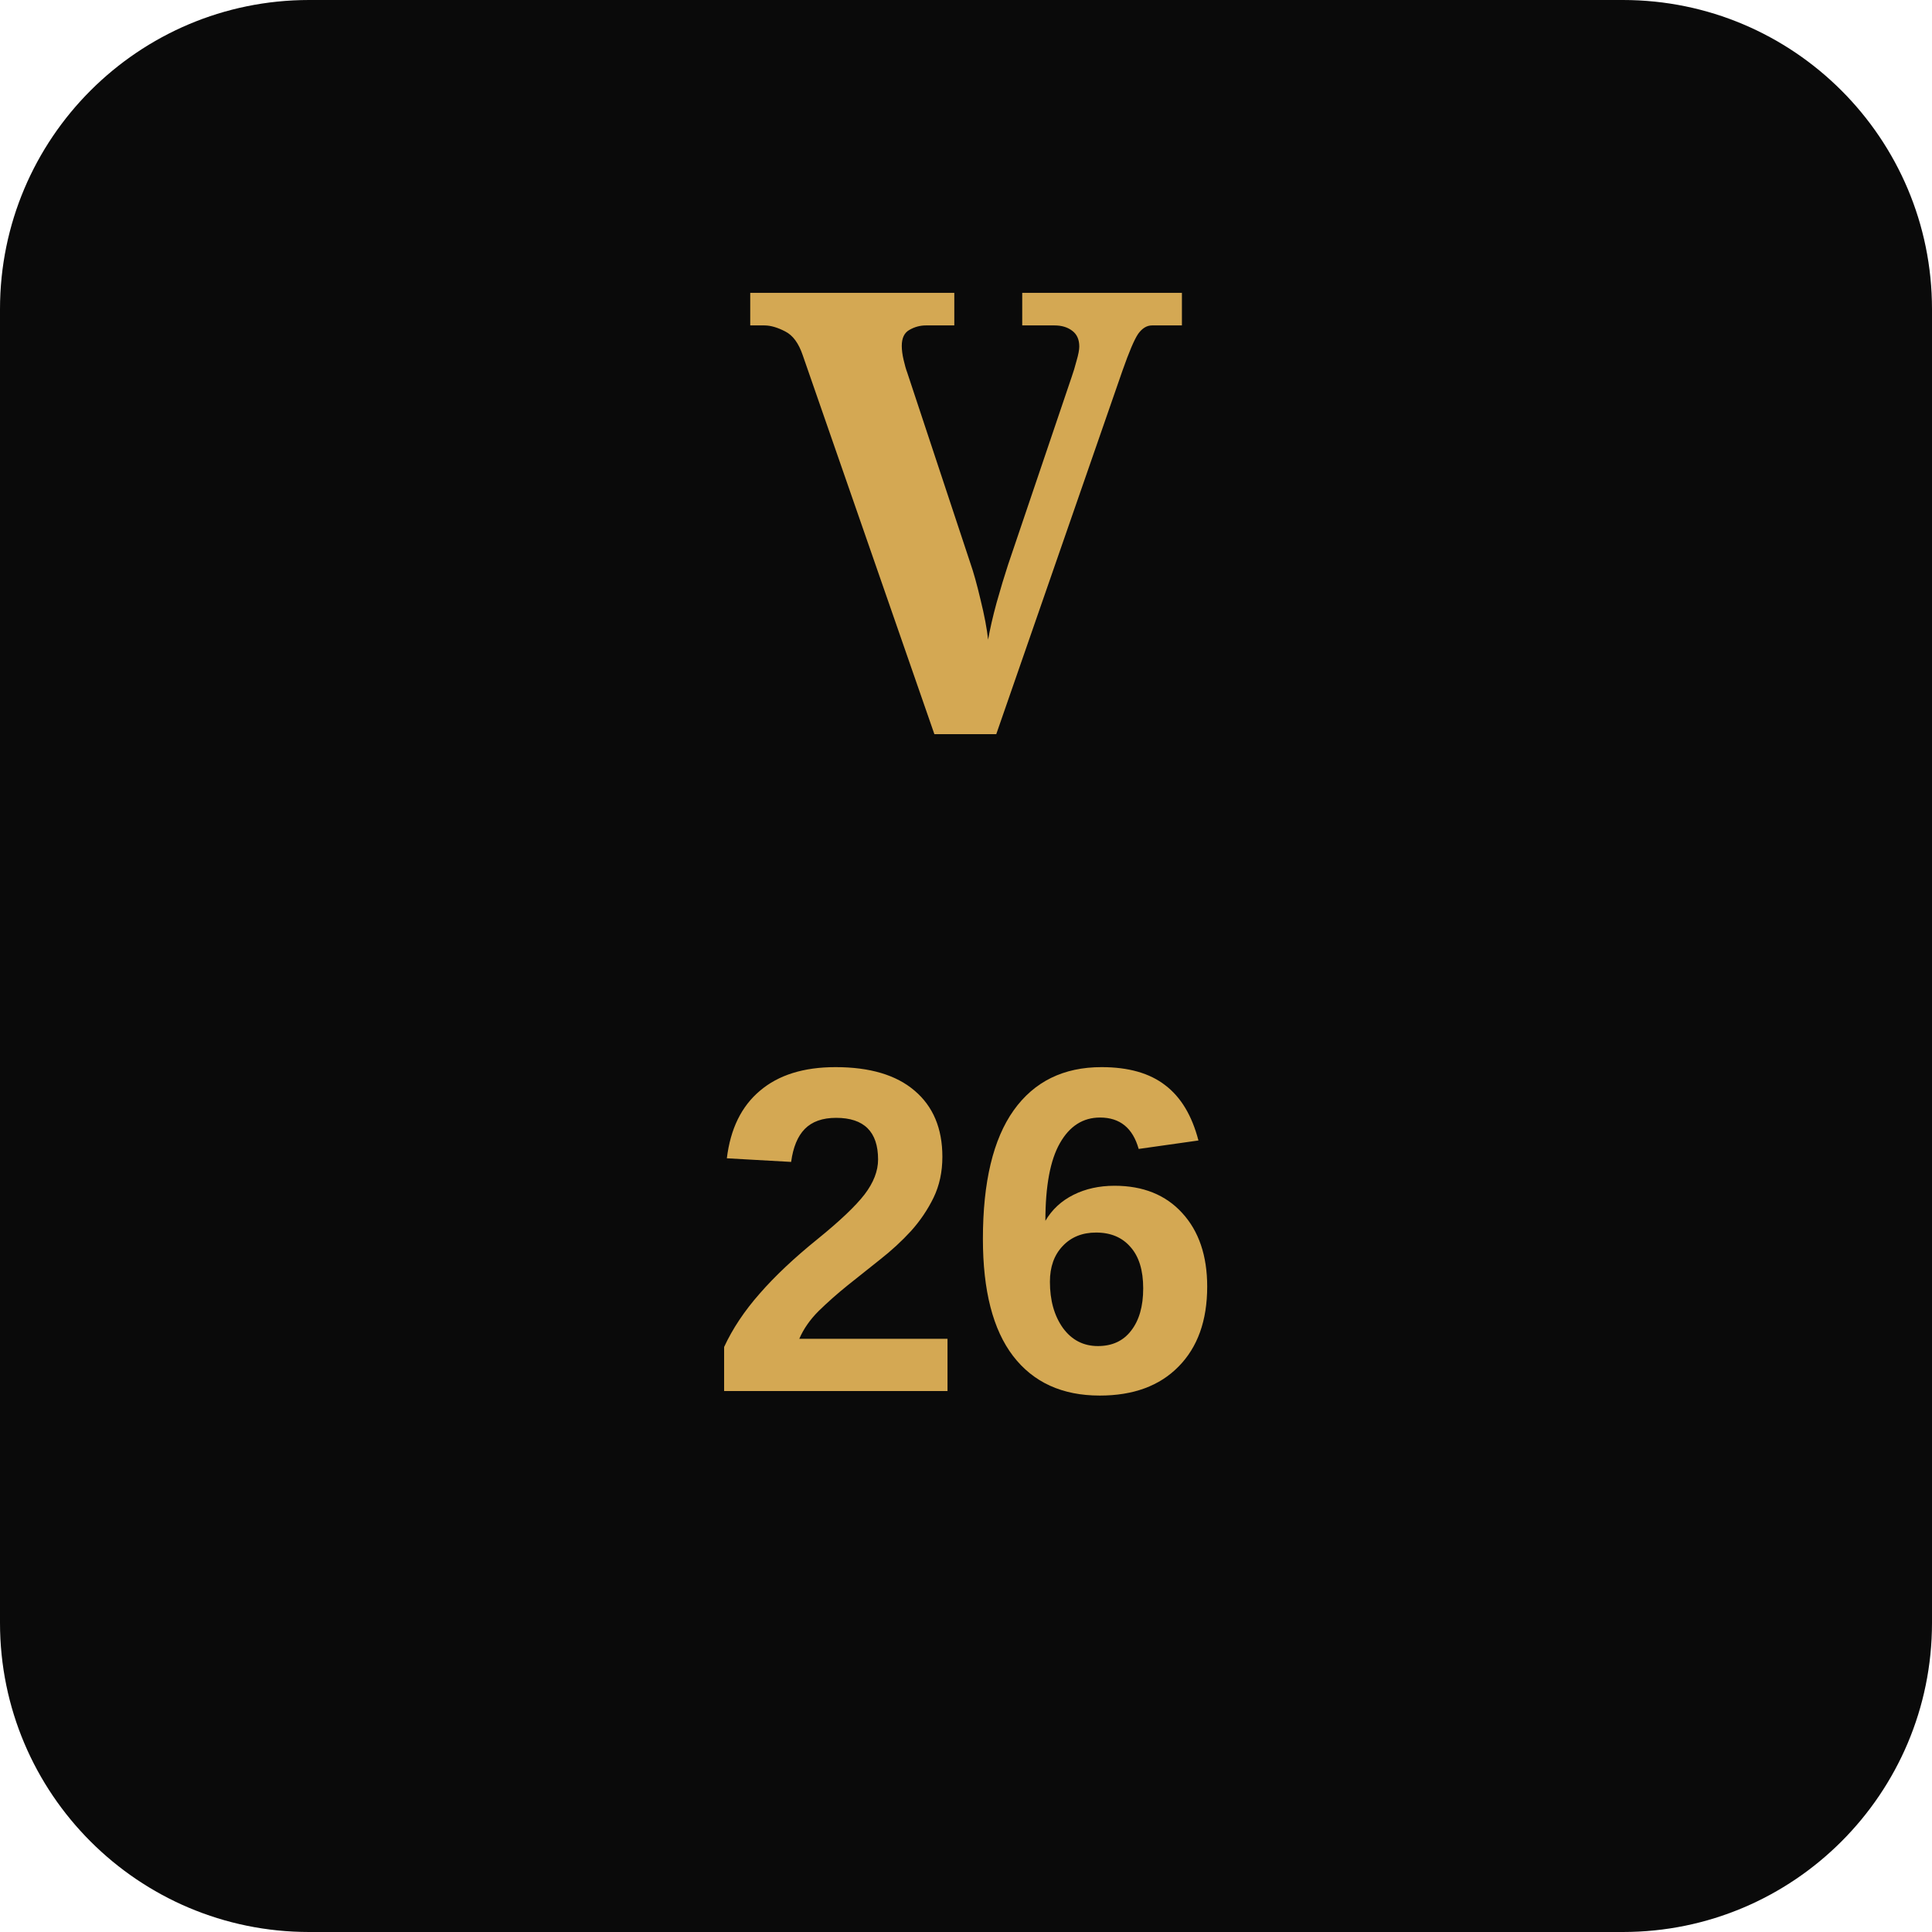
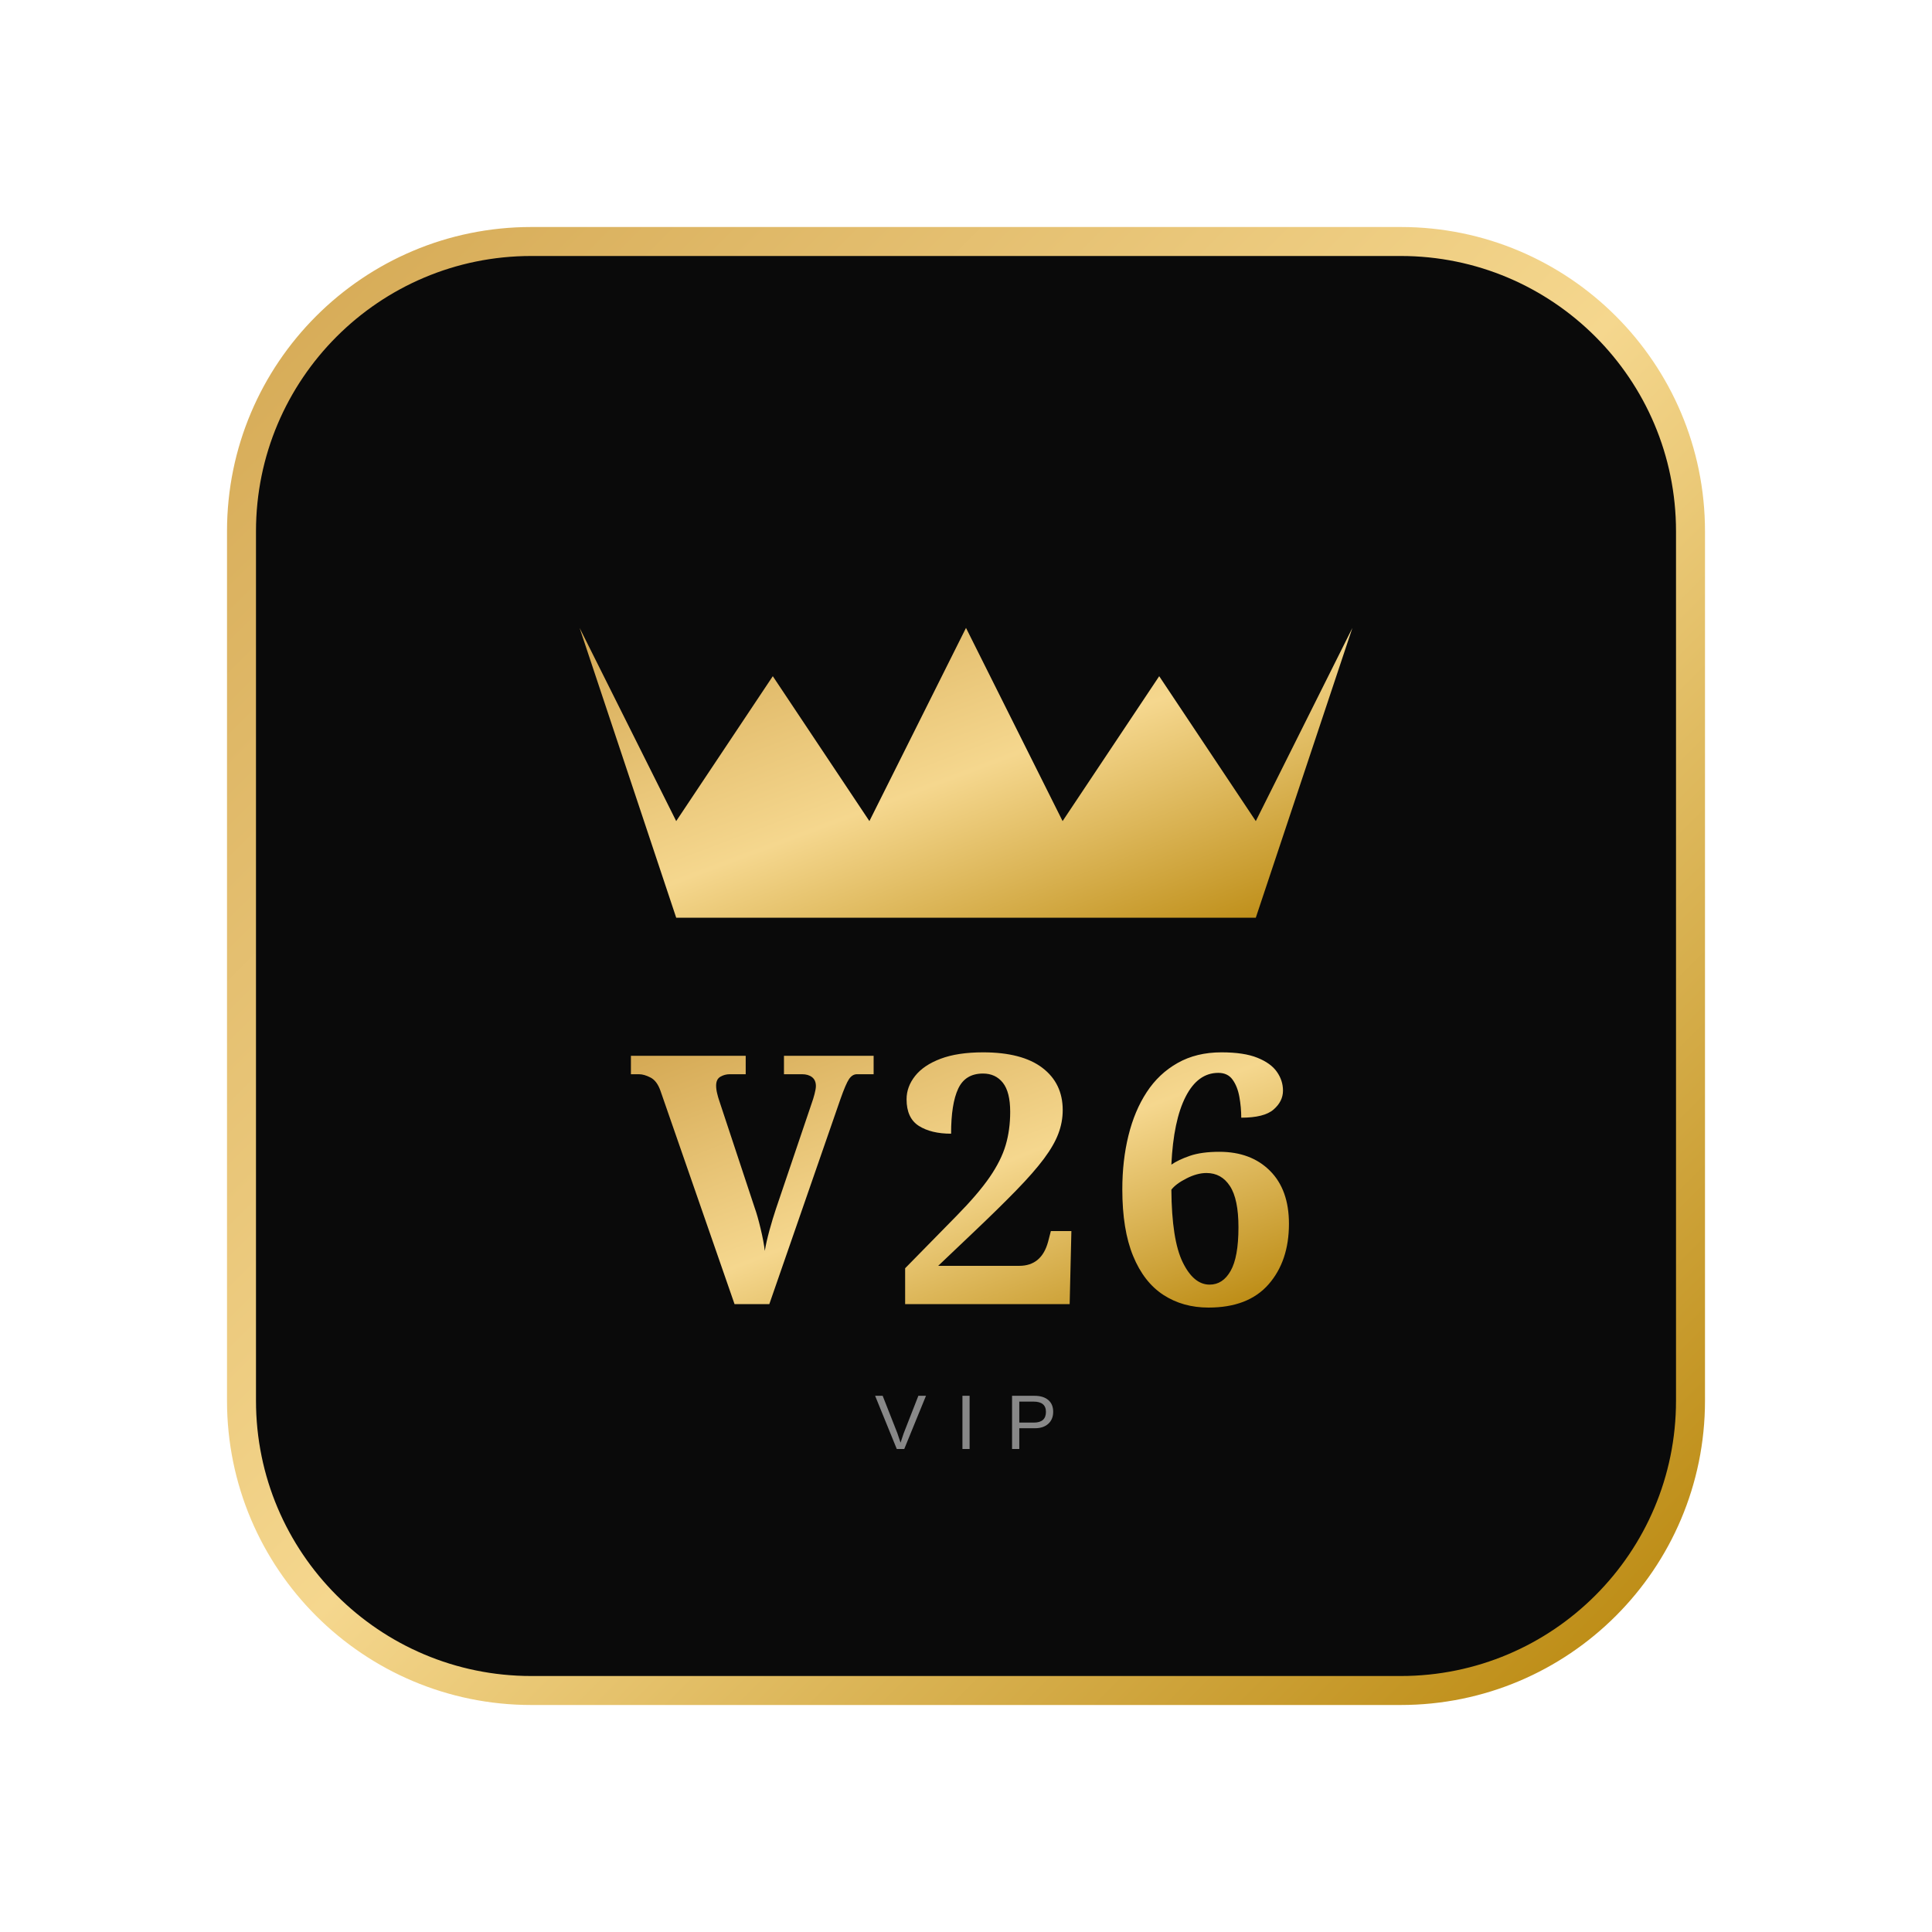
- <svg xmlns="http://www.w3.org/2000/svg" viewBox="0 0 100 100">
-   <rect width="100" height="100" rx="16" fill="#0a0a0a" />
-   <text x="50" y="38" text-anchor="middle" font-family="Georgia, serif" font-weight="bold" font-size="32" fill="#d4a853">V</text>
-   <text x="50" y="72" text-anchor="middle" font-family="Arial, sans-serif" font-weight="bold" font-size="24" fill="#d4a853">26</text>
+ <svg xmlns="http://www.w3.org/2000/svg" viewBox="0 0 400 400">
+   <defs>
+     <linearGradient id="gold" x1="0%" y1="0%" x2="100%" y2="100%">
+       <stop offset="0%" style="stop-color:#D4A853" />
+       <stop offset="50%" style="stop-color:#F5D78E" />
+       <stop offset="100%" style="stop-color:#B8860B" />
+     </linearGradient>
+     <linearGradient id="gold2" x1="0%" y1="0%" x2="0%" y2="100%">
+       <stop offset="0%" style="stop-color:#F5D78E" />
+       <stop offset="100%" style="stop-color:#B8860B" />
+     </linearGradient>
+   </defs>
+   <rect x="50" y="50" width="300" height="300" rx="60" fill="#0a0a0a" stroke="url(#gold)" stroke-width="6" />
+   <path d="M120 130 L140 170 L160 140 L180 170 L200 130 L220 170 L240 140 L260 170 L280 130 L260 190 H140 Z" fill="url(#gold)" />
+   <text x="200" y="270" font-family="Georgia, serif" font-size="72" font-weight="bold" fill="url(#gold)" text-anchor="middle" letter-spacing="4">V26</text>
+   <text x="200" y="300" font-family="Arial, sans-serif" font-size="16" fill="#888" text-anchor="middle" letter-spacing="6">VIP</text>
</svg>
